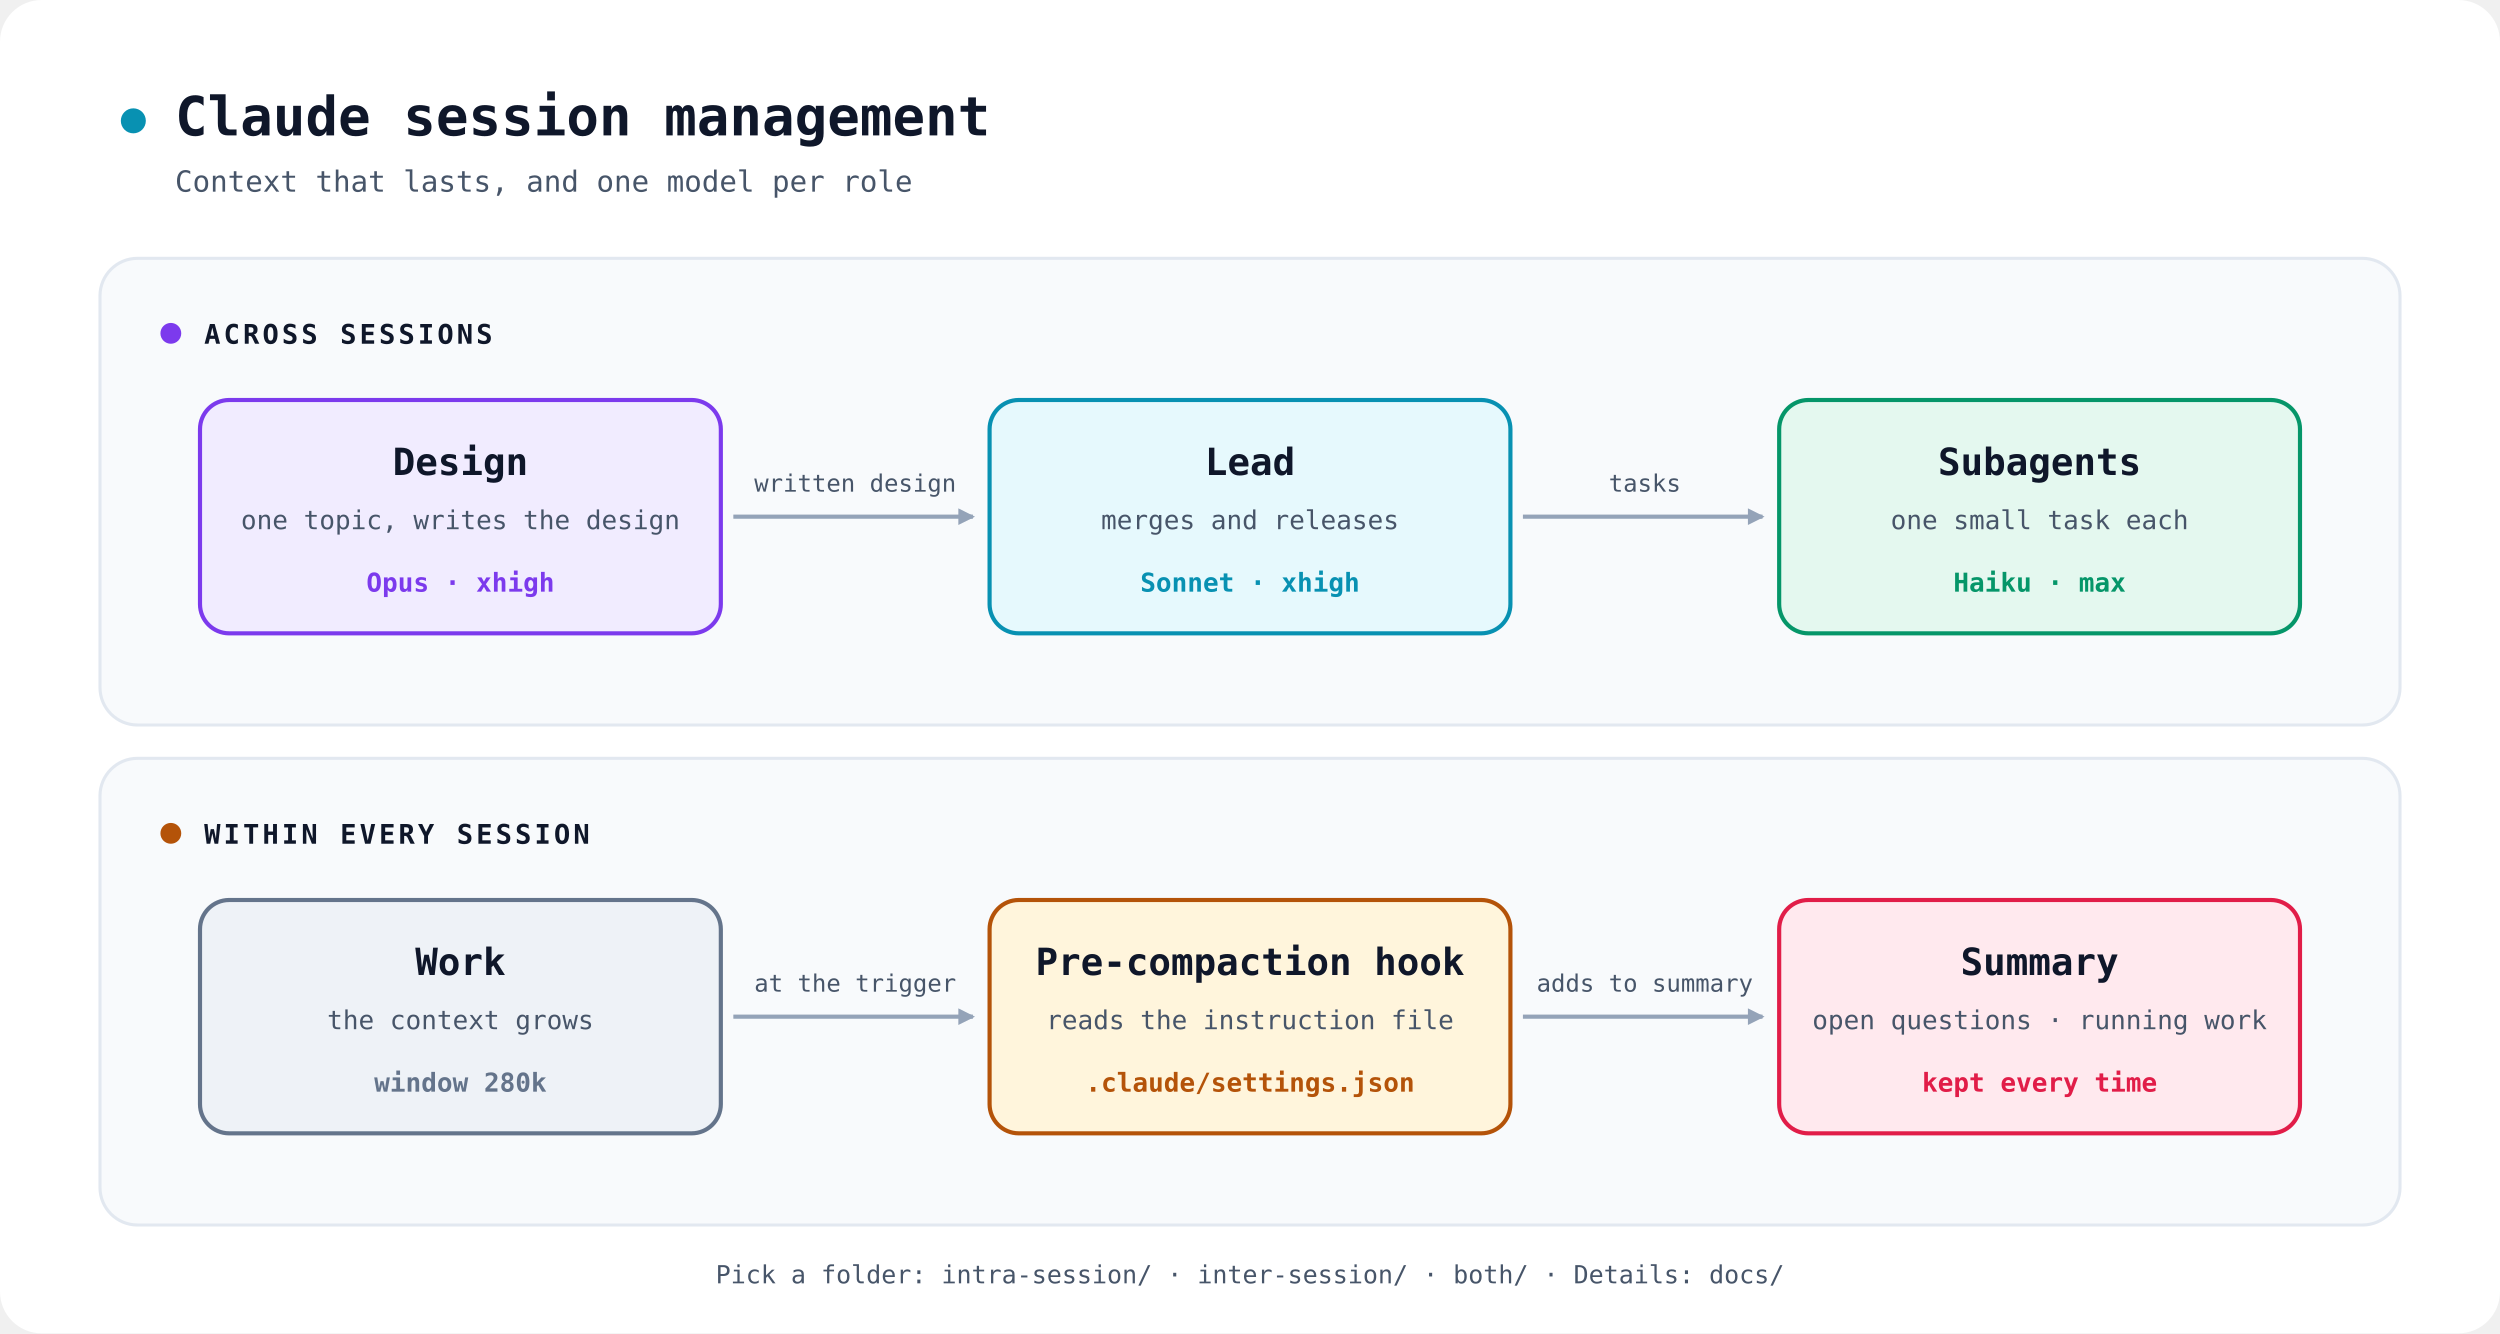
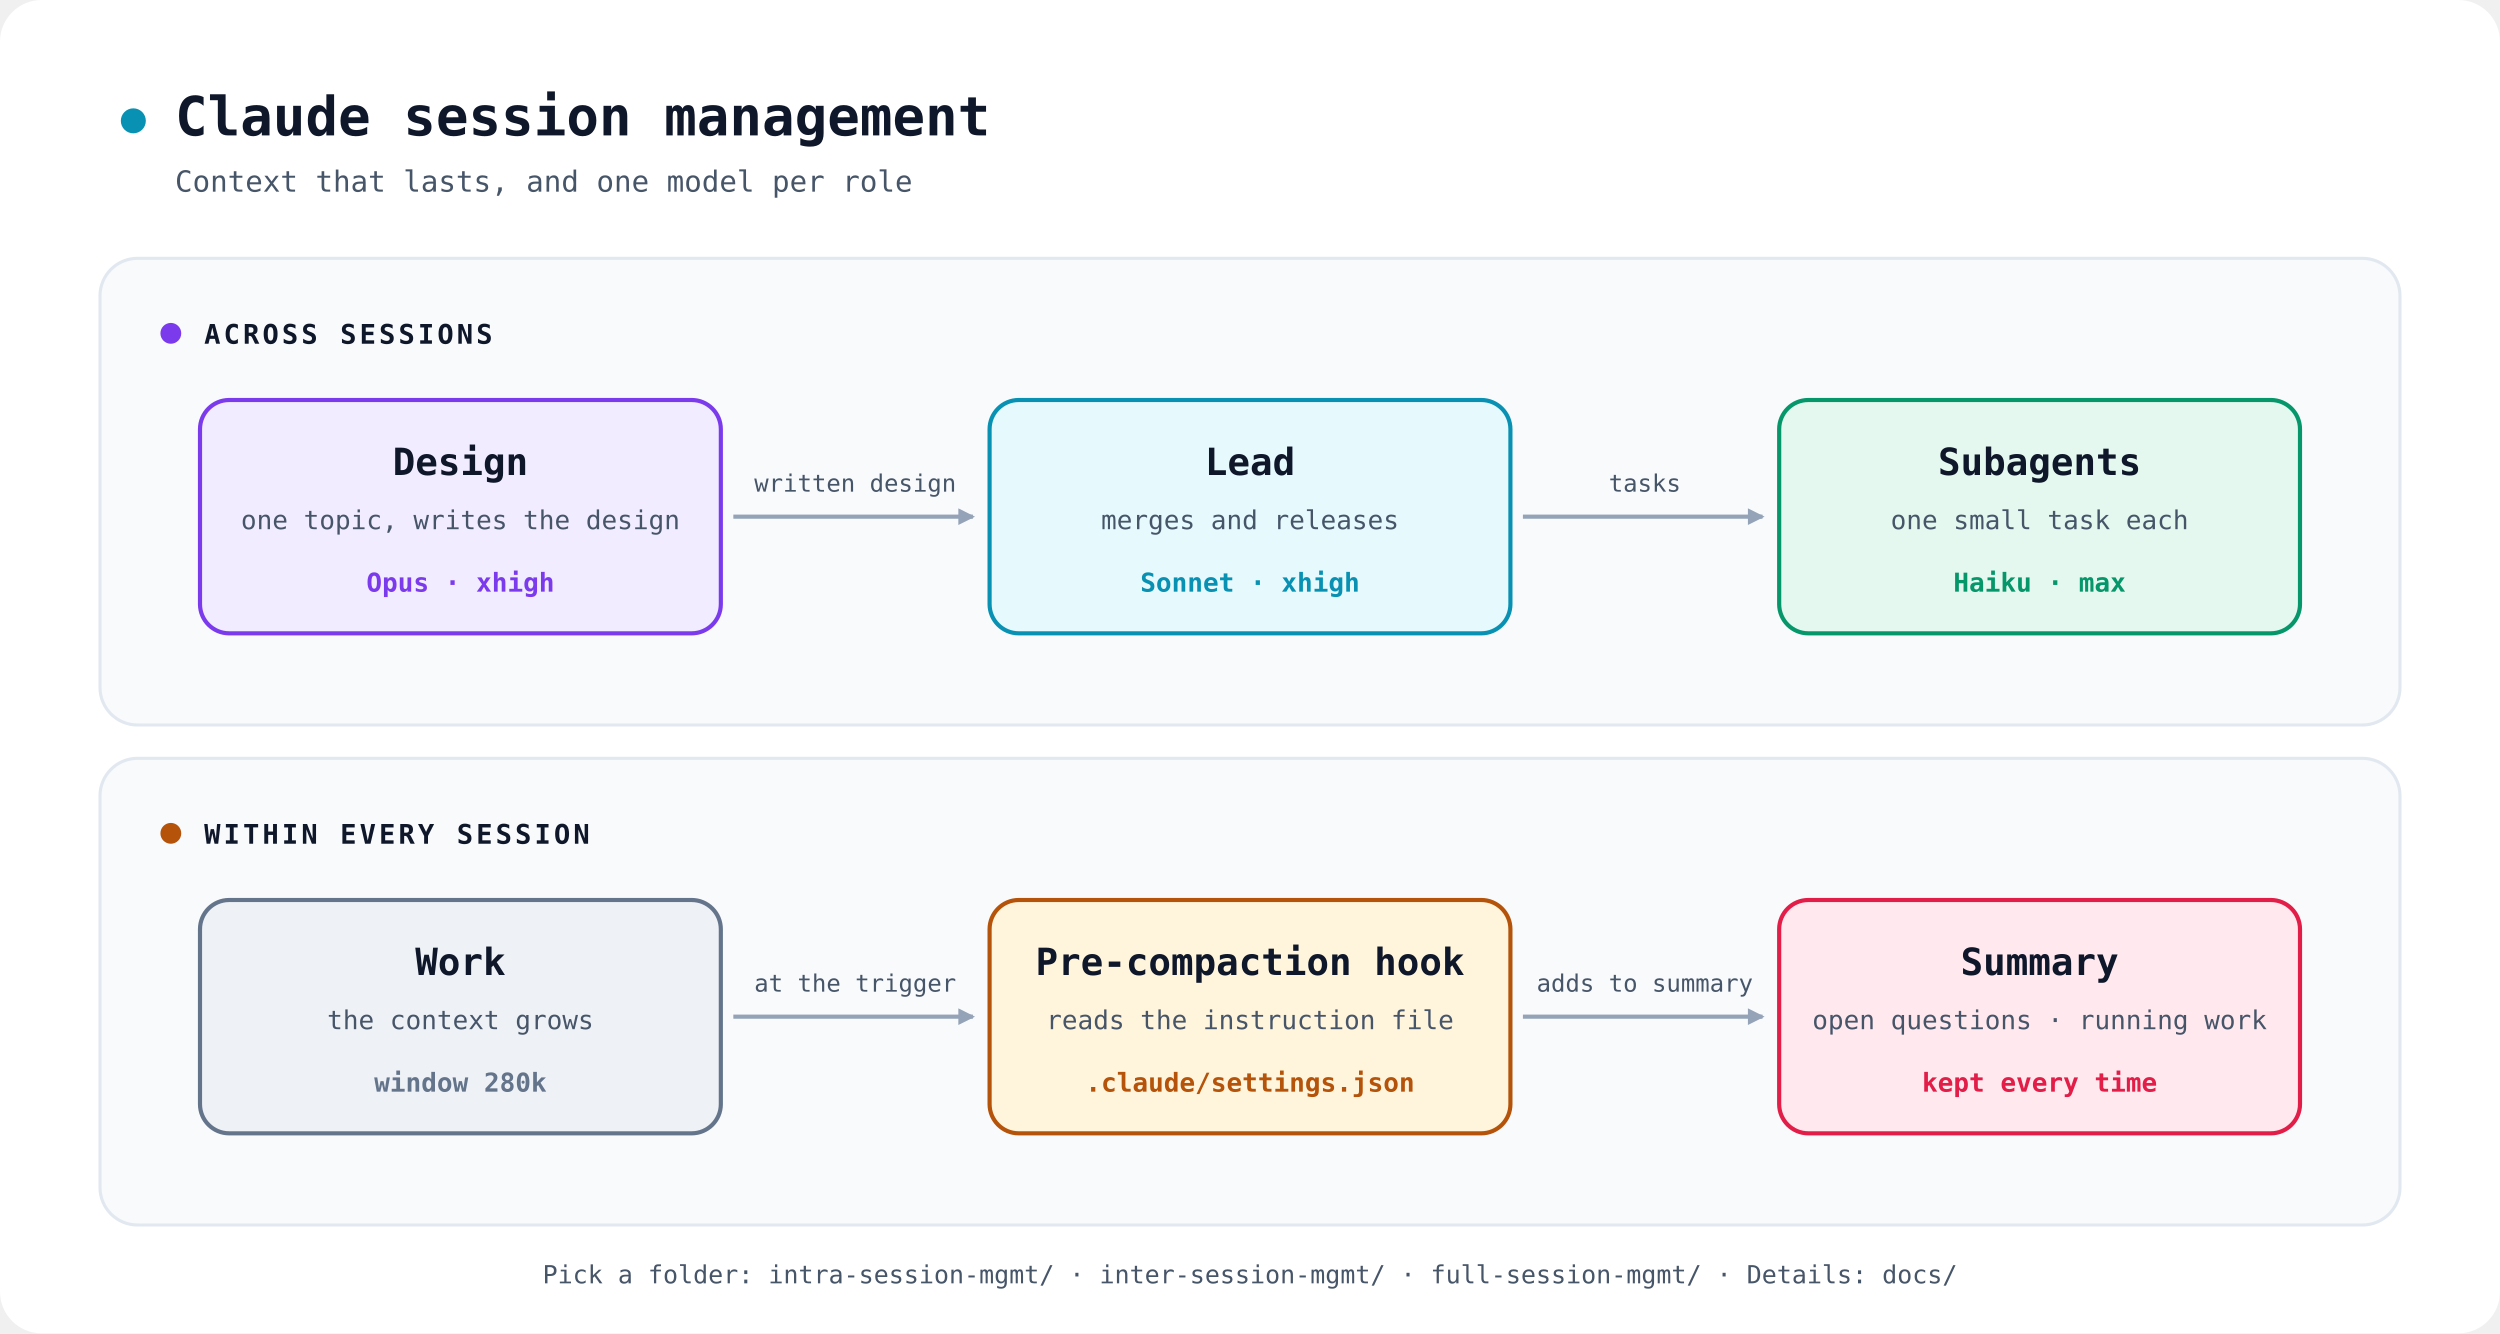
<svg xmlns="http://www.w3.org/2000/svg" width="1200" height="640" viewBox="0 0 1200 640" font-family="ui-monospace, SFMono-Regular, Menlo, Consolas, 'DejaVu Sans Mono', monospace" role="img" aria-label="Within every session a pre-compaction hook keeps open questions and running work. Across sessions Design runs on Opus, Lead on Sonnet and Subagents on Haiku.">
  <defs>
    <marker id="head" markerWidth="10" markerHeight="10" refX="8" refY="5" orient="auto" markerUnits="userSpaceOnUse">
      <path d="M1 1 L9 5 L1 9 Z" fill="#94a3b8" />
    </marker>
  </defs>
  <rect width="1200" height="640" rx="20" fill="#ffffff" />
  <circle cx="64" cy="58" r="6" fill="#0891b2" />
  <text x="84" y="65" font-size="26" font-weight="700" fill="#0f172a">Claude session management</text>
  <text x="84" y="92" font-size="14" fill="#475569">Context that lasts, and one model per role</text>
  <rect x="48" y="124" width="1104" height="224" rx="18" fill="#f8fafc" stroke="#e2e8f0" stroke-width="1.5" />
  <circle cx="82" cy="160" r="5" fill="#7c3aed" />
  <text x="98" y="165" font-size="13" font-weight="700" letter-spacing="1.5" fill="#0f172a">ACROSS SESSIONS</text>
  <rect x="96.0" y="192" width="250" height="112" rx="14" fill="#f1ecff" stroke="#7c3aed" stroke-width="2" />
  <text x="221.0" y="228" text-anchor="middle" font-size="18" font-weight="700" fill="#0f172a">Design</text>
  <text x="221.0" y="254" text-anchor="middle" font-size="12.5" fill="#475569">one topic, writes the design</text>
  <text x="221.0" y="284" text-anchor="middle" font-size="12.5" font-weight="700" fill="#7c3aed">Opus · xhigh</text>
  <rect x="475.0" y="192" width="250" height="112" rx="14" fill="#e6f9fd" stroke="#0891b2" stroke-width="2" />
  <text x="600.0" y="228" text-anchor="middle" font-size="18" font-weight="700" fill="#0f172a">Lead</text>
  <text x="600.0" y="254" text-anchor="middle" font-size="12.5" fill="#475569">merges and releases</text>
  <text x="600.0" y="284" text-anchor="middle" font-size="12.5" font-weight="700" fill="#0891b2">Sonnet · xhigh</text>
  <rect x="854.0" y="192" width="250" height="112" rx="14" fill="#e4f8ef" stroke="#059669" stroke-width="2" />
  <text x="979.0" y="228" text-anchor="middle" font-size="18" font-weight="700" fill="#0f172a">Subagents</text>
  <text x="979.0" y="254" text-anchor="middle" font-size="12.5" fill="#475569">one small task each</text>
  <text x="979.0" y="284" text-anchor="middle" font-size="12.5" font-weight="700" fill="#059669">Haiku · max</text>
  <line x1="352.0" y1="248.0" x2="467.0" y2="248.0" stroke="#94a3b8" stroke-width="2" marker-end="url(#head)" />
  <text x="410.5" y="236.0" text-anchor="middle" font-size="11.5" fill="#475569">written design</text>
  <line x1="731.0" y1="248.0" x2="846.0" y2="248.0" stroke="#94a3b8" stroke-width="2" marker-end="url(#head)" />
  <text x="789.5" y="236.0" text-anchor="middle" font-size="11.5" fill="#475569">tasks</text>
  <rect x="48" y="364" width="1104" height="224" rx="18" fill="#f8fafc" stroke="#e2e8f0" stroke-width="1.5" />
  <circle cx="82" cy="400" r="5" fill="#b45309" />
  <text x="98" y="405" font-size="13" font-weight="700" letter-spacing="1.5" fill="#0f172a">WITHIN EVERY SESSION</text>
  <rect x="96.0" y="432" width="250" height="112" rx="14" fill="#eef2f7" stroke="#64748b" stroke-width="2" />
  <text x="221.0" y="468" text-anchor="middle" font-size="18" font-weight="700" fill="#0f172a">Work</text>
  <text x="221.0" y="494" text-anchor="middle" font-size="12.5" fill="#475569">the context grows</text>
  <text x="221.0" y="524" text-anchor="middle" font-size="12.5" font-weight="700" fill="#64748b">window 280k</text>
  <rect x="475.0" y="432" width="250" height="112" rx="14" fill="#fff5dc" stroke="#b45309" stroke-width="2" />
  <text x="600.0" y="468" text-anchor="middle" font-size="18" font-weight="700" fill="#0f172a">Pre-compaction hook</text>
  <text x="600.0" y="494" text-anchor="middle" font-size="12.5" fill="#475569">reads the instruction file</text>
  <text x="600.0" y="524" text-anchor="middle" font-size="12.5" font-weight="700" fill="#b45309">.claude/settings.json</text>
  <rect x="854.0" y="432" width="250" height="112" rx="14" fill="#ffe9ee" stroke="#e11d48" stroke-width="2" />
  <text x="979.0" y="468" text-anchor="middle" font-size="18" font-weight="700" fill="#0f172a">Summary</text>
  <text x="979.0" y="494" text-anchor="middle" font-size="12.5" fill="#475569">open questions · running work</text>
  <text x="979.0" y="524" text-anchor="middle" font-size="12.5" font-weight="700" fill="#e11d48">kept every time</text>
  <line x1="352.0" y1="488.0" x2="467.0" y2="488.0" stroke="#94a3b8" stroke-width="2" marker-end="url(#head)" />
  <text x="410.5" y="476.0" text-anchor="middle" font-size="11.5" fill="#475569">at the trigger</text>
  <line x1="731.0" y1="488.0" x2="846.0" y2="488.0" stroke="#94a3b8" stroke-width="2" marker-end="url(#head)" />
  <text x="789.5" y="476.0" text-anchor="middle" font-size="11.5" fill="#475569">adds to summary</text>
-   <text x="600.0" y="616" text-anchor="middle" font-size="12" fill="#475569">Pick a folder: intra-session/  ·  inter-session/  ·  both/   ·   Details: docs/</text>
+   <text x="600.0" y="616" text-anchor="middle" font-size="12" fill="#475569">Pick a folder: intra-session-mgmt/  ·  inter-session-mgmt/  ·  full-session-mgmt/   ·   Details: docs/</text>
</svg>
